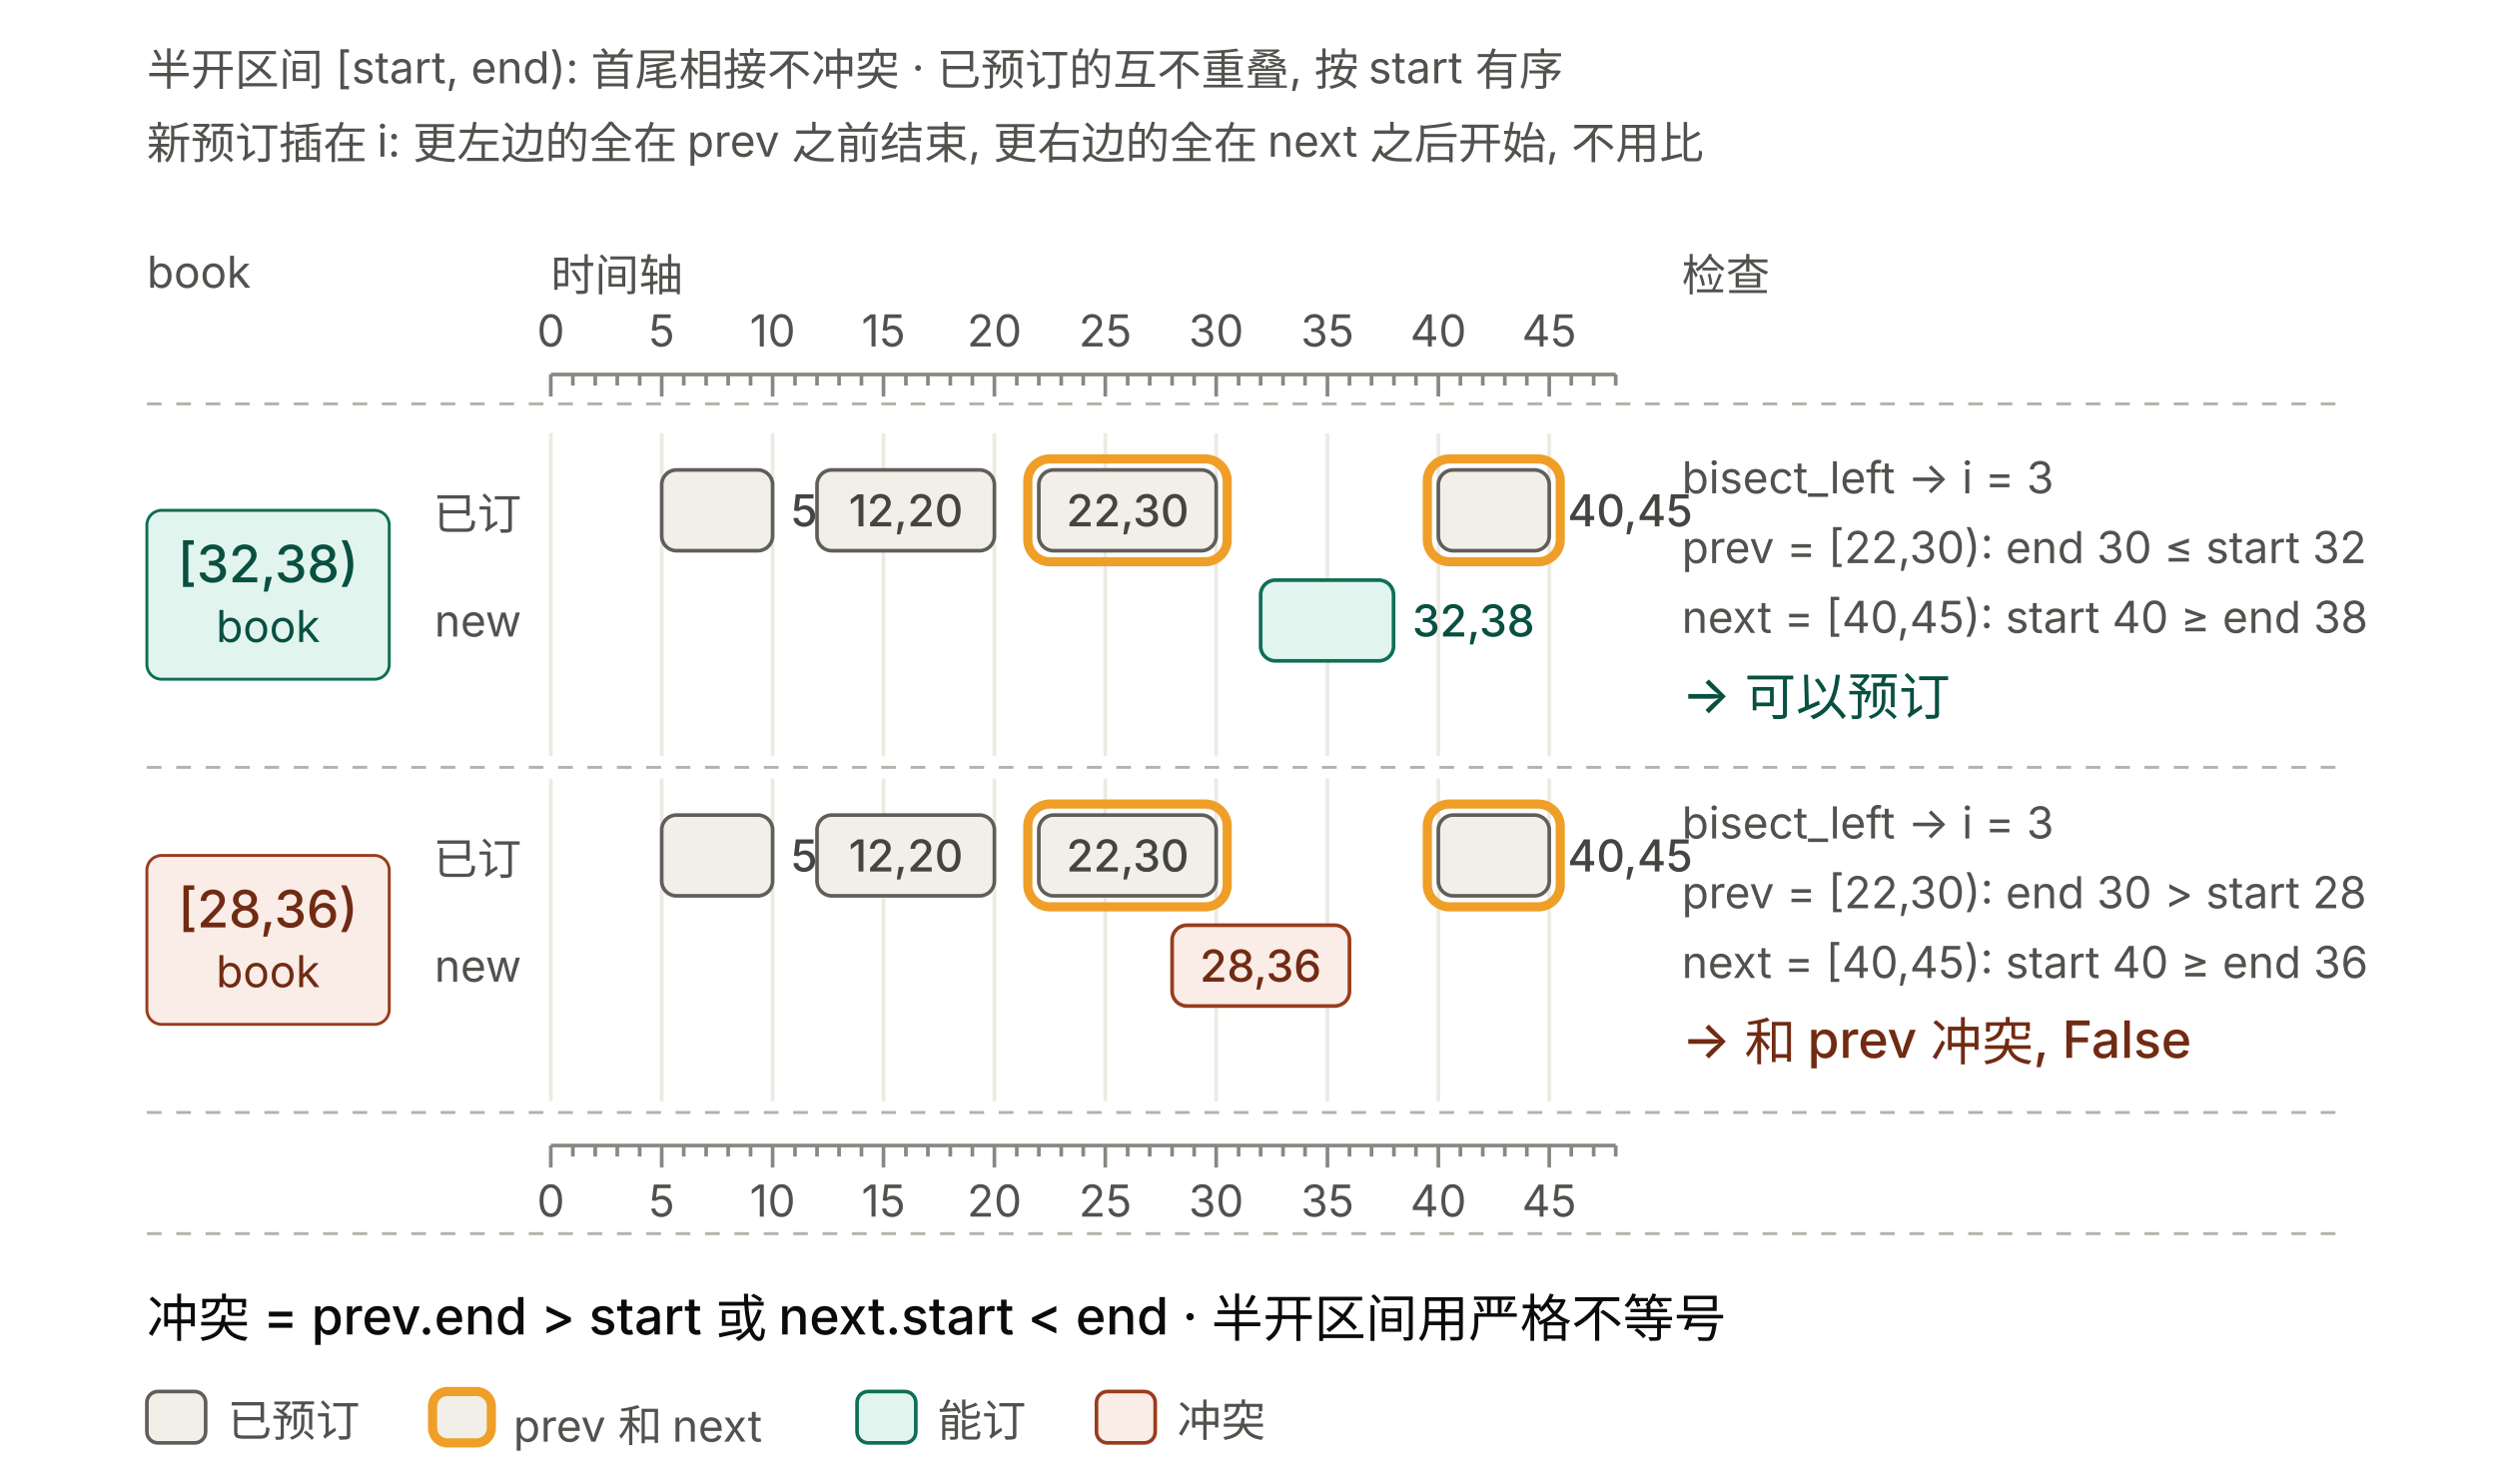
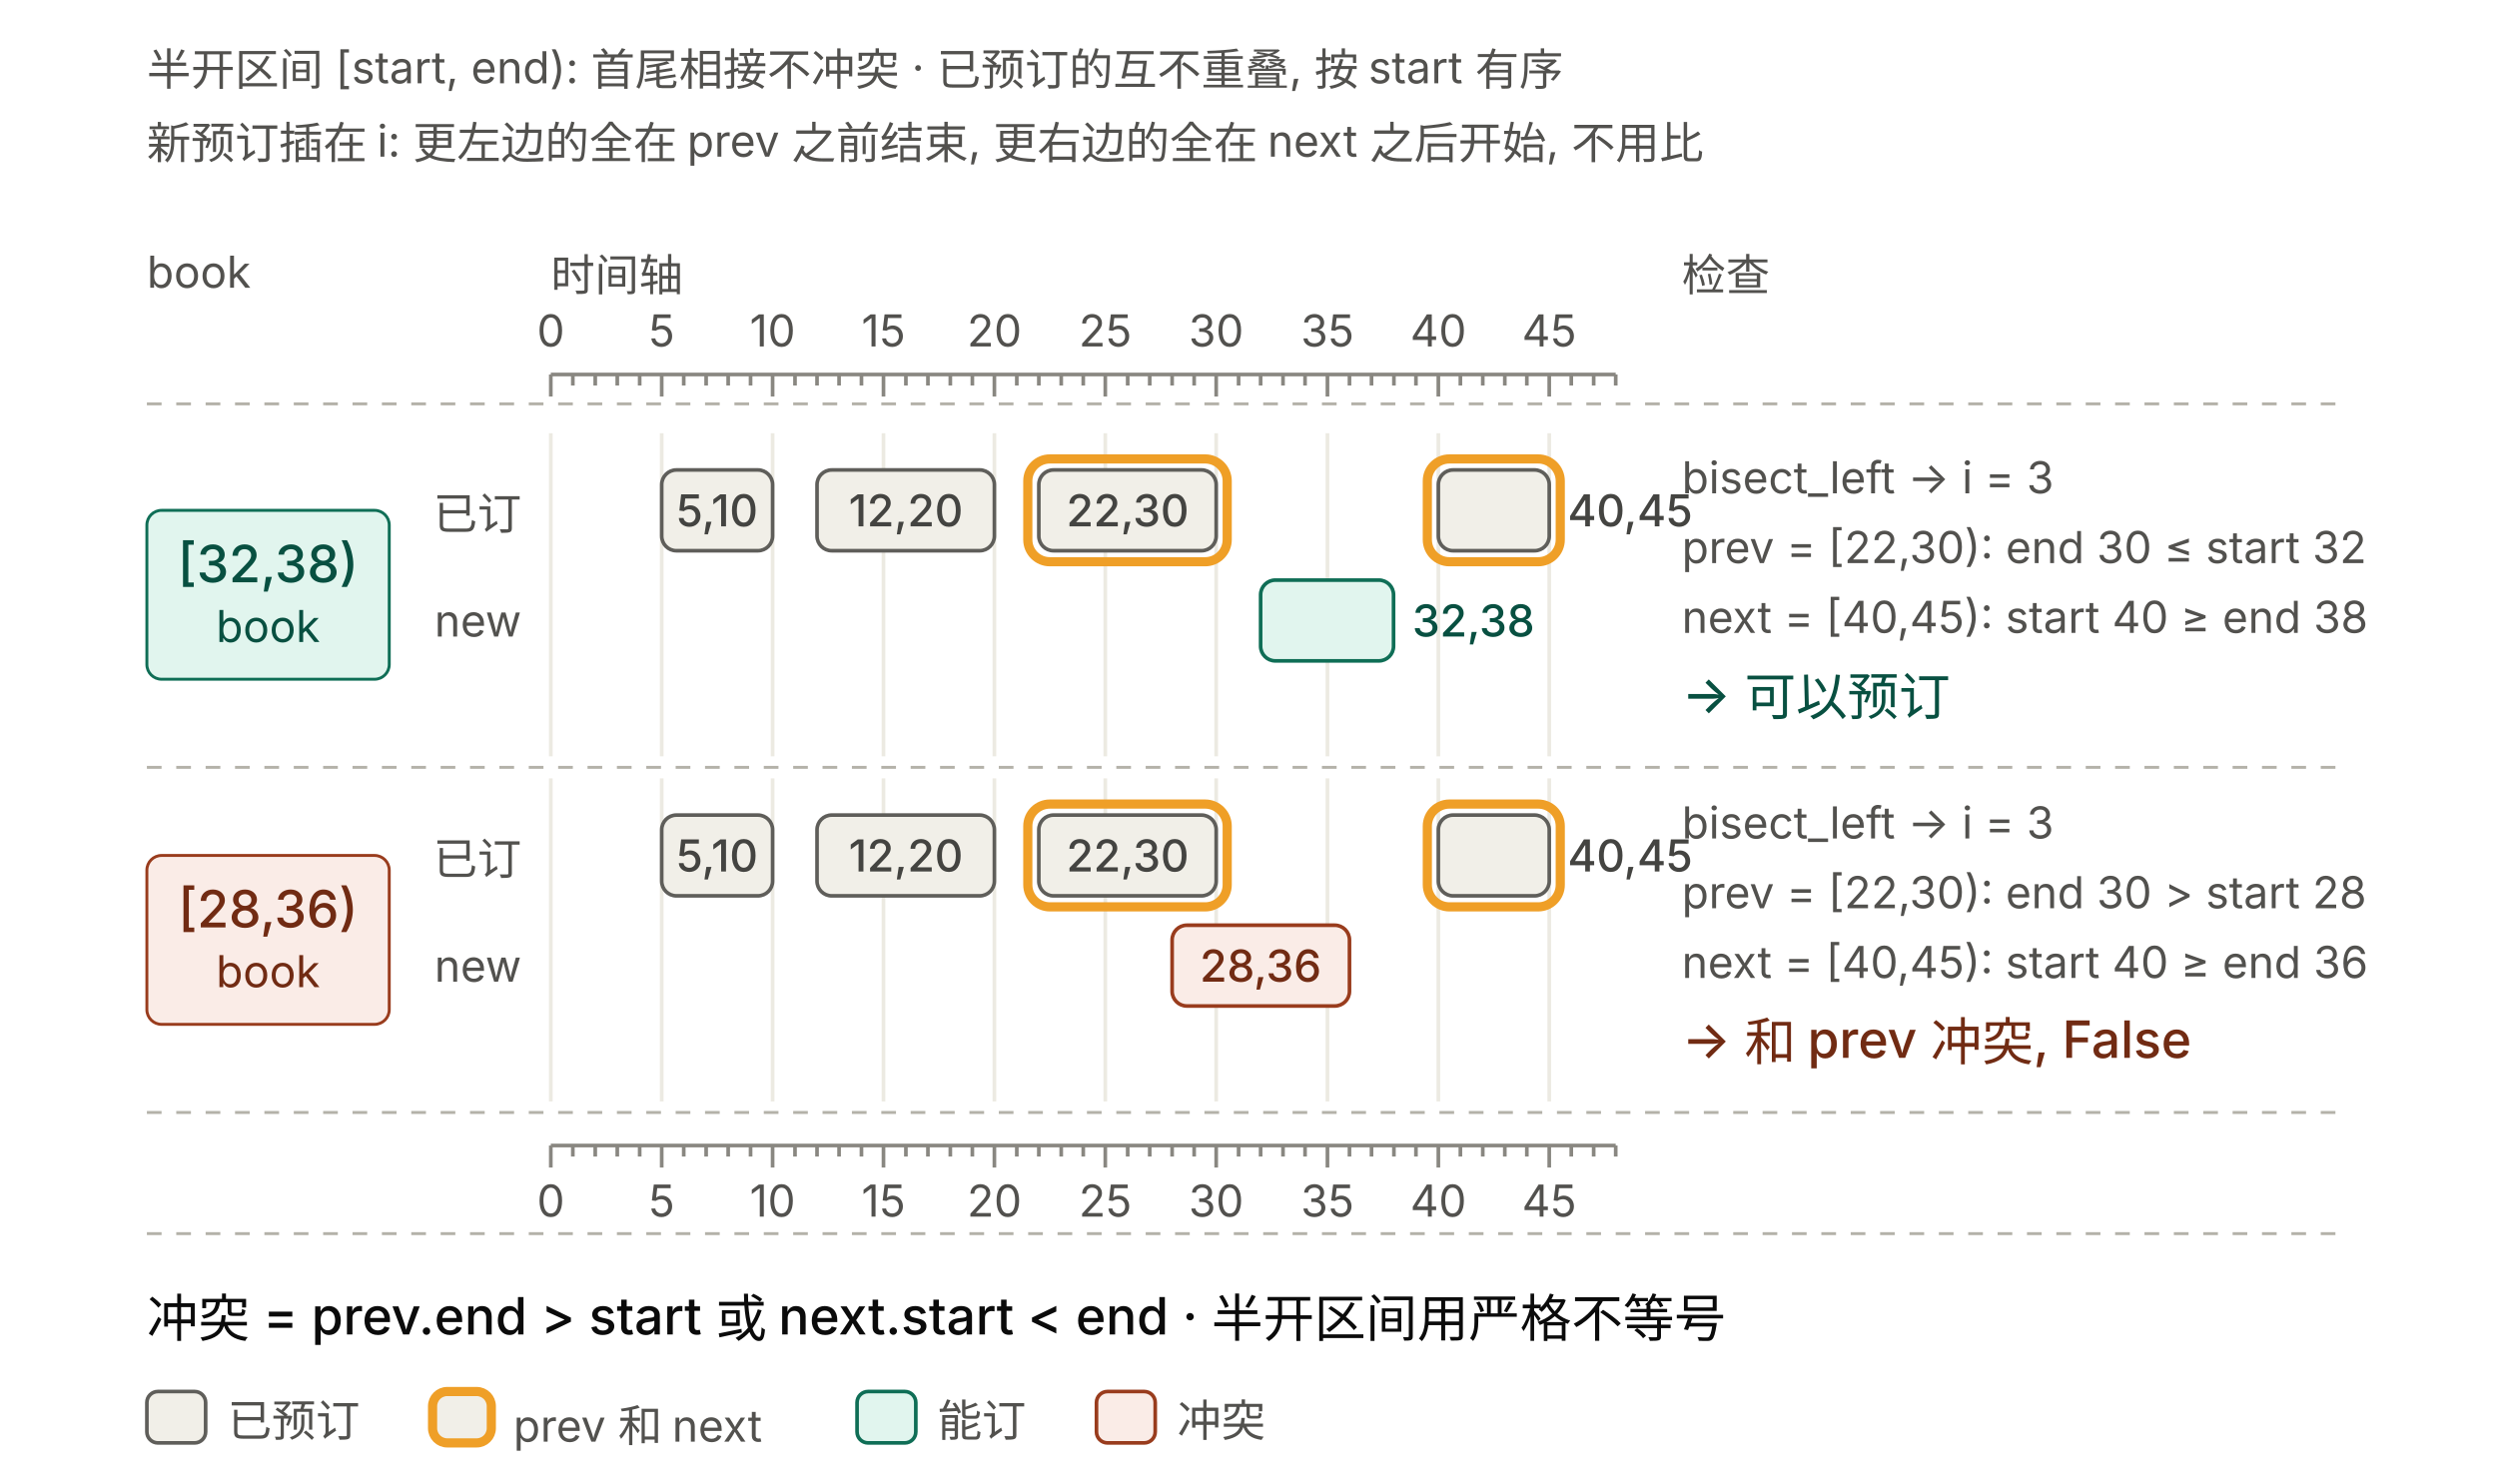
<svg xmlns="http://www.w3.org/2000/svg" width="100%" viewBox="0 0 680 404" role="img" font-family="ui-sans-serif, system-ui, -apple-system, &quot;PingFang SC&quot;, sans-serif">
  <defs>
    <marker id="f18-g" viewBox="0 0 10 10" refX="8" refY="5" markerWidth="6" markerHeight="6" orient="auto">
      <path d="M2 1L8 5L2 9" fill="none" stroke="#52514E" stroke-width="1.5" stroke-linecap="round" stroke-linejoin="round" />
    </marker>
    <marker id="f18-r" viewBox="0 0 10 10" refX="8" refY="5" markerWidth="6" markerHeight="6" orient="auto">
      <path d="M2 1L8 5L2 9" fill="none" stroke="#D85A30" stroke-width="1.5" stroke-linecap="round" stroke-linejoin="round" />
    </marker>
    <marker id="f18-a" viewBox="0 0 10 10" refX="8" refY="5" markerWidth="6" markerHeight="6" orient="auto">
      <path d="M2 1L8 5L2 9" fill="none" stroke="#C07A0A" stroke-width="1.5" stroke-linecap="round" stroke-linejoin="round" />
    </marker>
    <marker id="f18-n" viewBox="0 0 10 10" refX="8" refY="5" markerWidth="6" markerHeight="6" orient="auto">
      <path d="M2 1L8 5L2 9" fill="none" stroke="#0F6E56" stroke-width="1.5" stroke-linecap="round" stroke-linejoin="round" />
    </marker>
  </defs>
  <text x="40" y="18" text-anchor="start" dominant-baseline="central" font-size="12" font-weight="400" fill="#52514E">半开区间 [start, end): 首尾相接不冲突 · 已预订的互不重叠, 按 start 有序</text>
  <text x="40" y="38" text-anchor="start" dominant-baseline="central" font-size="12" font-weight="400" fill="#52514E">新预订插在 i: 更左边的全在 prev 之前结束, 更右边的全在 next 之后开始, 不用比</text>
  <text x="40" y="74" text-anchor="start" dominant-baseline="central" font-size="12" font-weight="400" fill="#52514E">book</text>
  <text x="150" y="74" text-anchor="start" dominant-baseline="central" font-size="12" font-weight="400" fill="#52514E">时间轴</text>
  <text x="458" y="74" text-anchor="start" dominant-baseline="central" font-size="12" font-weight="400" fill="#52514E">检查</text>
  <line x1="150" y1="102" x2="440" y2="102" stroke="#898781" stroke-width="1" />
  <line x1="150" y1="102" x2="150" y2="108" stroke="#898781" stroke-width="1" />
  <text x="150" y="90" text-anchor="middle" dominant-baseline="central" font-size="12" font-weight="400" fill="#52514E">0</text>
  <line x1="156" y1="102" x2="156" y2="105" stroke="#898781" stroke-width="1" />
  <line x1="162.1" y1="102" x2="162.1" y2="105" stroke="#898781" stroke-width="1" />
  <line x1="168.1" y1="102" x2="168.1" y2="105" stroke="#898781" stroke-width="1" />
  <line x1="174.2" y1="102" x2="174.2" y2="105" stroke="#898781" stroke-width="1" />
  <line x1="180.2" y1="102" x2="180.2" y2="108" stroke="#898781" stroke-width="1" />
  <text x="180.2" y="90" text-anchor="middle" dominant-baseline="central" font-size="12" font-weight="400" fill="#52514E">5</text>
  <line x1="186.2" y1="102" x2="186.2" y2="105" stroke="#898781" stroke-width="1" />
  <line x1="192.3" y1="102" x2="192.3" y2="105" stroke="#898781" stroke-width="1" />
  <line x1="198.3" y1="102" x2="198.3" y2="105" stroke="#898781" stroke-width="1" />
  <line x1="204.4" y1="102" x2="204.4" y2="105" stroke="#898781" stroke-width="1" />
  <line x1="210.4" y1="102" x2="210.4" y2="108" stroke="#898781" stroke-width="1" />
  <text x="210.4" y="90" text-anchor="middle" dominant-baseline="central" font-size="12" font-weight="400" fill="#52514E">10</text>
  <line x1="216.5" y1="102" x2="216.5" y2="105" stroke="#898781" stroke-width="1" />
  <line x1="222.5" y1="102" x2="222.5" y2="105" stroke="#898781" stroke-width="1" />
  <line x1="228.5" y1="102" x2="228.5" y2="105" stroke="#898781" stroke-width="1" />
  <line x1="234.6" y1="102" x2="234.6" y2="105" stroke="#898781" stroke-width="1" />
  <line x1="240.6" y1="102" x2="240.6" y2="108" stroke="#898781" stroke-width="1" />
  <text x="240.6" y="90" text-anchor="middle" dominant-baseline="central" font-size="12" font-weight="400" fill="#52514E">15</text>
  <line x1="246.7" y1="102" x2="246.7" y2="105" stroke="#898781" stroke-width="1" />
  <line x1="252.7" y1="102" x2="252.7" y2="105" stroke="#898781" stroke-width="1" />
  <line x1="258.8" y1="102" x2="258.8" y2="105" stroke="#898781" stroke-width="1" />
  <line x1="264.8" y1="102" x2="264.8" y2="105" stroke="#898781" stroke-width="1" />
  <line x1="270.8" y1="102" x2="270.8" y2="108" stroke="#898781" stroke-width="1" />
  <text x="270.8" y="90" text-anchor="middle" dominant-baseline="central" font-size="12" font-weight="400" fill="#52514E">20</text>
  <line x1="276.9" y1="102" x2="276.9" y2="105" stroke="#898781" stroke-width="1" />
  <line x1="282.9" y1="102" x2="282.9" y2="105" stroke="#898781" stroke-width="1" />
  <line x1="289" y1="102" x2="289" y2="105" stroke="#898781" stroke-width="1" />
  <line x1="295" y1="102" x2="295" y2="105" stroke="#898781" stroke-width="1" />
  <line x1="301" y1="102" x2="301" y2="108" stroke="#898781" stroke-width="1" />
  <text x="301" y="90" text-anchor="middle" dominant-baseline="central" font-size="12" font-weight="400" fill="#52514E">25</text>
  <line x1="307.1" y1="102" x2="307.1" y2="105" stroke="#898781" stroke-width="1" />
  <line x1="313.1" y1="102" x2="313.1" y2="105" stroke="#898781" stroke-width="1" />
  <line x1="319.2" y1="102" x2="319.2" y2="105" stroke="#898781" stroke-width="1" />
  <line x1="325.2" y1="102" x2="325.2" y2="105" stroke="#898781" stroke-width="1" />
  <line x1="331.2" y1="102" x2="331.2" y2="108" stroke="#898781" stroke-width="1" />
  <text x="331.2" y="90" text-anchor="middle" dominant-baseline="central" font-size="12" font-weight="400" fill="#52514E">30</text>
  <line x1="337.3" y1="102" x2="337.3" y2="105" stroke="#898781" stroke-width="1" />
  <line x1="343.3" y1="102" x2="343.3" y2="105" stroke="#898781" stroke-width="1" />
  <line x1="349.4" y1="102" x2="349.4" y2="105" stroke="#898781" stroke-width="1" />
  <line x1="355.4" y1="102" x2="355.4" y2="105" stroke="#898781" stroke-width="1" />
  <line x1="361.5" y1="102" x2="361.5" y2="108" stroke="#898781" stroke-width="1" />
  <text x="361.5" y="90" text-anchor="middle" dominant-baseline="central" font-size="12" font-weight="400" fill="#52514E">35</text>
  <line x1="367.5" y1="102" x2="367.5" y2="105" stroke="#898781" stroke-width="1" />
  <line x1="373.5" y1="102" x2="373.5" y2="105" stroke="#898781" stroke-width="1" />
  <line x1="379.6" y1="102" x2="379.6" y2="105" stroke="#898781" stroke-width="1" />
  <line x1="385.6" y1="102" x2="385.6" y2="105" stroke="#898781" stroke-width="1" />
  <line x1="391.7" y1="102" x2="391.7" y2="108" stroke="#898781" stroke-width="1" />
  <text x="391.7" y="90" text-anchor="middle" dominant-baseline="central" font-size="12" font-weight="400" fill="#52514E">40</text>
  <line x1="397.7" y1="102" x2="397.7" y2="105" stroke="#898781" stroke-width="1" />
  <line x1="403.8" y1="102" x2="403.8" y2="105" stroke="#898781" stroke-width="1" />
  <line x1="409.8" y1="102" x2="409.8" y2="105" stroke="#898781" stroke-width="1" />
  <line x1="415.8" y1="102" x2="415.8" y2="105" stroke="#898781" stroke-width="1" />
  <line x1="421.9" y1="102" x2="421.9" y2="108" stroke="#898781" stroke-width="1" />
  <text x="421.9" y="90" text-anchor="middle" dominant-baseline="central" font-size="12" font-weight="400" fill="#52514E">45</text>
  <line x1="427.9" y1="102" x2="427.9" y2="105" stroke="#898781" stroke-width="1" />
  <line x1="434" y1="102" x2="434" y2="105" stroke="#898781" stroke-width="1" />
  <line x1="440" y1="102" x2="440" y2="105" stroke="#898781" stroke-width="1" />
  <line x1="40" y1="110" x2="640" y2="110" stroke="#B4B2A9" stroke-width="0.8" stroke-dasharray="4 4" />
  <line x1="150" y1="118" x2="150" y2="206" stroke="#ECEAE2" stroke-width="1" />
  <line x1="180.2" y1="118" x2="180.2" y2="206" stroke="#ECEAE2" stroke-width="1" />
  <line x1="210.4" y1="118" x2="210.4" y2="206" stroke="#ECEAE2" stroke-width="1" />
  <line x1="240.6" y1="118" x2="240.6" y2="206" stroke="#ECEAE2" stroke-width="1" />
  <line x1="270.8" y1="118" x2="270.8" y2="206" stroke="#ECEAE2" stroke-width="1" />
  <line x1="301" y1="118" x2="301" y2="206" stroke="#ECEAE2" stroke-width="1" />
  <line x1="331.2" y1="118" x2="331.2" y2="206" stroke="#ECEAE2" stroke-width="1" />
  <line x1="361.5" y1="118" x2="361.5" y2="206" stroke="#ECEAE2" stroke-width="1" />
  <line x1="391.7" y1="118" x2="391.7" y2="206" stroke="#ECEAE2" stroke-width="1" />
  <line x1="421.9" y1="118" x2="421.9" y2="206" stroke="#ECEAE2" stroke-width="1" />
  <rect x="40" y="139" width="66" height="46" rx="4" fill="#E1F5EE" stroke="#0F6E56" stroke-width="0.8" />
  <text x="73" y="153.5" text-anchor="middle" dominant-baseline="central" font-size="14" font-weight="500" fill="#085041">[32,38)</text>
  <text x="73" y="170.5" text-anchor="middle" dominant-baseline="central" font-size="12" font-weight="400" fill="#085041">book</text>
  <text x="142" y="139" text-anchor="end" dominant-baseline="central" font-size="12" font-weight="400" fill="#52514E">已订</text>
  <rect x="180.2" y="128" width="30.2" height="22" rx="4" fill="#F1EFE8" stroke="#5F5E5A" stroke-width="1" />
-   <text x="215.4" y="139" text-anchor="start" dominant-baseline="central" font-size="12" font-weight="500" fill="#444441">5,10</text>
+   <text x="195.3" y="139" text-anchor="middle" dominant-baseline="central" font-size="12" font-weight="500" fill="#444441">5,10</text>
  <rect x="222.5" y="128" width="48.3" height="22" rx="4" fill="#F1EFE8" stroke="#5F5E5A" stroke-width="1" />
  <text x="246.7" y="139" text-anchor="middle" dominant-baseline="central" font-size="12" font-weight="500" fill="#444441">12,20</text>
  <rect x="282.9" y="128" width="48.3" height="22" rx="4" fill="#F1EFE8" stroke="#5F5E5A" stroke-width="1" />
  <rect x="279.9" y="125" width="54.3" height="28" rx="6" fill="none" stroke="#EF9F27" stroke-width="2.5" />
  <text x="307.1" y="139" text-anchor="middle" dominant-baseline="central" font-size="12" font-weight="500" fill="#444441">22,30</text>
  <rect x="391.7" y="128" width="30.2" height="22" rx="4" fill="#F1EFE8" stroke="#5F5E5A" stroke-width="1" />
  <rect x="388.7" y="125" width="36.2" height="28" rx="6" fill="none" stroke="#EF9F27" stroke-width="2.5" />
  <text x="426.9" y="139" text-anchor="start" dominant-baseline="central" font-size="12" font-weight="500" fill="#444441">40,45</text>
  <text x="142" y="169" text-anchor="end" dominant-baseline="central" font-size="12" font-weight="400" fill="#52514E">new</text>
  <rect x="343.3" y="158" width="36.2" height="22" rx="4" fill="#E1F5EE" stroke="#0F6E56" stroke-width="1" />
  <text x="384.6" y="169" text-anchor="start" dominant-baseline="central" font-size="12" font-weight="500" fill="#085041">32,38</text>
  <text x="458" y="130" text-anchor="start" dominant-baseline="central" font-size="12" font-weight="400" fill="#52514E">bisect_left → i = 3</text>
  <text x="458" y="149" text-anchor="start" dominant-baseline="central" font-size="12" font-weight="400" fill="#52514E">prev = [22,30): end 30 ≤ start 32</text>
  <text x="458" y="168" text-anchor="start" dominant-baseline="central" font-size="12" font-weight="400" fill="#52514E">next = [40,45): start 40 ≥ end 38</text>
  <text x="458" y="187" text-anchor="start" dominant-baseline="central" font-size="14" font-weight="500" fill="#085041">→ 可以预订</text>
  <line x1="40" y1="209" x2="640" y2="209" stroke="#B4B2A9" stroke-width="0.8" stroke-dasharray="4 4" />
  <line x1="150" y1="212" x2="150" y2="300" stroke="#ECEAE2" stroke-width="1" />
  <line x1="180.2" y1="212" x2="180.2" y2="300" stroke="#ECEAE2" stroke-width="1" />
  <line x1="210.4" y1="212" x2="210.4" y2="300" stroke="#ECEAE2" stroke-width="1" />
  <line x1="240.6" y1="212" x2="240.6" y2="300" stroke="#ECEAE2" stroke-width="1" />
  <line x1="270.8" y1="212" x2="270.8" y2="300" stroke="#ECEAE2" stroke-width="1" />
  <line x1="301" y1="212" x2="301" y2="300" stroke="#ECEAE2" stroke-width="1" />
  <line x1="331.2" y1="212" x2="331.2" y2="300" stroke="#ECEAE2" stroke-width="1" />
  <line x1="361.5" y1="212" x2="361.5" y2="300" stroke="#ECEAE2" stroke-width="1" />
  <line x1="391.7" y1="212" x2="391.7" y2="300" stroke="#ECEAE2" stroke-width="1" />
  <line x1="421.9" y1="212" x2="421.9" y2="300" stroke="#ECEAE2" stroke-width="1" />
  <rect x="40" y="233" width="66" height="46" rx="4" fill="#FAECE7" stroke="#993C1D" stroke-width="0.8" />
  <text x="73" y="247.5" text-anchor="middle" dominant-baseline="central" font-size="14" font-weight="500" fill="#712B13">[28,36)</text>
  <text x="73" y="264.5" text-anchor="middle" dominant-baseline="central" font-size="12" font-weight="400" fill="#712B13">book</text>
  <text x="142" y="233" text-anchor="end" dominant-baseline="central" font-size="12" font-weight="400" fill="#52514E">已订</text>
  <rect x="180.2" y="222" width="30.2" height="22" rx="4" fill="#F1EFE8" stroke="#5F5E5A" stroke-width="1" />
-   <text x="215.4" y="233" text-anchor="start" dominant-baseline="central" font-size="12" font-weight="500" fill="#444441">5,10</text>
+   <text x="195.3" y="233" text-anchor="middle" dominant-baseline="central" font-size="12" font-weight="500" fill="#444441">5,10</text>
  <rect x="222.5" y="222" width="48.3" height="22" rx="4" fill="#F1EFE8" stroke="#5F5E5A" stroke-width="1" />
  <text x="246.7" y="233" text-anchor="middle" dominant-baseline="central" font-size="12" font-weight="500" fill="#444441">12,20</text>
  <rect x="282.9" y="222" width="48.3" height="22" rx="4" fill="#F1EFE8" stroke="#5F5E5A" stroke-width="1" />
  <rect x="279.9" y="219" width="54.3" height="28" rx="6" fill="none" stroke="#EF9F27" stroke-width="2.5" />
  <text x="307.1" y="233" text-anchor="middle" dominant-baseline="central" font-size="12" font-weight="500" fill="#444441">22,30</text>
  <rect x="391.7" y="222" width="30.2" height="22" rx="4" fill="#F1EFE8" stroke="#5F5E5A" stroke-width="1" />
  <rect x="388.7" y="219" width="36.2" height="28" rx="6" fill="none" stroke="#EF9F27" stroke-width="2.5" />
  <text x="426.9" y="233" text-anchor="start" dominant-baseline="central" font-size="12" font-weight="500" fill="#444441">40,45</text>
  <text x="142" y="263" text-anchor="end" dominant-baseline="central" font-size="12" font-weight="400" fill="#52514E">new</text>
  <rect x="319.2" y="252" width="48.3" height="22" rx="4" fill="#FAECE7" stroke="#993C1D" stroke-width="1" />
  <text x="343.3" y="263" text-anchor="middle" dominant-baseline="central" font-size="12" font-weight="500" fill="#712B13">28,36</text>
  <text x="458" y="224" text-anchor="start" dominant-baseline="central" font-size="12" font-weight="400" fill="#52514E">bisect_left → i = 3</text>
  <text x="458" y="243" text-anchor="start" dominant-baseline="central" font-size="12" font-weight="400" fill="#52514E">prev = [22,30): end 30 &gt; start 28</text>
  <text x="458" y="262" text-anchor="start" dominant-baseline="central" font-size="12" font-weight="400" fill="#52514E">next = [40,45): start 40 ≥ end 36</text>
  <text x="458" y="281" text-anchor="start" dominant-baseline="central" font-size="14" font-weight="500" fill="#712B13">→ 和 prev 冲突, False</text>
  <line x1="40" y1="303" x2="640" y2="303" stroke="#B4B2A9" stroke-width="0.8" stroke-dasharray="4 4" />
  <line x1="150" y1="312" x2="440" y2="312" stroke="#898781" stroke-width="1" />
  <line x1="150" y1="312" x2="150" y2="318" stroke="#898781" stroke-width="1" />
  <text x="150" y="327" text-anchor="middle" dominant-baseline="central" font-size="12" font-weight="400" fill="#52514E">0</text>
  <line x1="156" y1="312" x2="156" y2="315" stroke="#898781" stroke-width="1" />
  <line x1="162.1" y1="312" x2="162.1" y2="315" stroke="#898781" stroke-width="1" />
  <line x1="168.1" y1="312" x2="168.1" y2="315" stroke="#898781" stroke-width="1" />
  <line x1="174.2" y1="312" x2="174.2" y2="315" stroke="#898781" stroke-width="1" />
  <line x1="180.2" y1="312" x2="180.2" y2="318" stroke="#898781" stroke-width="1" />
  <text x="180.2" y="327" text-anchor="middle" dominant-baseline="central" font-size="12" font-weight="400" fill="#52514E">5</text>
  <line x1="186.2" y1="312" x2="186.2" y2="315" stroke="#898781" stroke-width="1" />
  <line x1="192.3" y1="312" x2="192.3" y2="315" stroke="#898781" stroke-width="1" />
  <line x1="198.3" y1="312" x2="198.3" y2="315" stroke="#898781" stroke-width="1" />
  <line x1="204.4" y1="312" x2="204.4" y2="315" stroke="#898781" stroke-width="1" />
  <line x1="210.4" y1="312" x2="210.4" y2="318" stroke="#898781" stroke-width="1" />
  <text x="210.4" y="327" text-anchor="middle" dominant-baseline="central" font-size="12" font-weight="400" fill="#52514E">10</text>
  <line x1="216.5" y1="312" x2="216.5" y2="315" stroke="#898781" stroke-width="1" />
  <line x1="222.5" y1="312" x2="222.5" y2="315" stroke="#898781" stroke-width="1" />
  <line x1="228.5" y1="312" x2="228.5" y2="315" stroke="#898781" stroke-width="1" />
  <line x1="234.6" y1="312" x2="234.6" y2="315" stroke="#898781" stroke-width="1" />
  <line x1="240.6" y1="312" x2="240.6" y2="318" stroke="#898781" stroke-width="1" />
  <text x="240.6" y="327" text-anchor="middle" dominant-baseline="central" font-size="12" font-weight="400" fill="#52514E">15</text>
  <line x1="246.7" y1="312" x2="246.7" y2="315" stroke="#898781" stroke-width="1" />
  <line x1="252.7" y1="312" x2="252.7" y2="315" stroke="#898781" stroke-width="1" />
  <line x1="258.8" y1="312" x2="258.8" y2="315" stroke="#898781" stroke-width="1" />
  <line x1="264.8" y1="312" x2="264.8" y2="315" stroke="#898781" stroke-width="1" />
  <line x1="270.8" y1="312" x2="270.8" y2="318" stroke="#898781" stroke-width="1" />
  <text x="270.8" y="327" text-anchor="middle" dominant-baseline="central" font-size="12" font-weight="400" fill="#52514E">20</text>
  <line x1="276.9" y1="312" x2="276.9" y2="315" stroke="#898781" stroke-width="1" />
  <line x1="282.9" y1="312" x2="282.9" y2="315" stroke="#898781" stroke-width="1" />
  <line x1="289" y1="312" x2="289" y2="315" stroke="#898781" stroke-width="1" />
  <line x1="295" y1="312" x2="295" y2="315" stroke="#898781" stroke-width="1" />
  <line x1="301" y1="312" x2="301" y2="318" stroke="#898781" stroke-width="1" />
  <text x="301" y="327" text-anchor="middle" dominant-baseline="central" font-size="12" font-weight="400" fill="#52514E">25</text>
  <line x1="307.1" y1="312" x2="307.1" y2="315" stroke="#898781" stroke-width="1" />
  <line x1="313.1" y1="312" x2="313.1" y2="315" stroke="#898781" stroke-width="1" />
  <line x1="319.2" y1="312" x2="319.2" y2="315" stroke="#898781" stroke-width="1" />
  <line x1="325.2" y1="312" x2="325.2" y2="315" stroke="#898781" stroke-width="1" />
  <line x1="331.2" y1="312" x2="331.2" y2="318" stroke="#898781" stroke-width="1" />
  <text x="331.2" y="327" text-anchor="middle" dominant-baseline="central" font-size="12" font-weight="400" fill="#52514E">30</text>
  <line x1="337.3" y1="312" x2="337.3" y2="315" stroke="#898781" stroke-width="1" />
  <line x1="343.3" y1="312" x2="343.3" y2="315" stroke="#898781" stroke-width="1" />
  <line x1="349.4" y1="312" x2="349.4" y2="315" stroke="#898781" stroke-width="1" />
  <line x1="355.4" y1="312" x2="355.4" y2="315" stroke="#898781" stroke-width="1" />
  <line x1="361.5" y1="312" x2="361.5" y2="318" stroke="#898781" stroke-width="1" />
  <text x="361.5" y="327" text-anchor="middle" dominant-baseline="central" font-size="12" font-weight="400" fill="#52514E">35</text>
  <line x1="367.5" y1="312" x2="367.5" y2="315" stroke="#898781" stroke-width="1" />
  <line x1="373.5" y1="312" x2="373.5" y2="315" stroke="#898781" stroke-width="1" />
  <line x1="379.6" y1="312" x2="379.6" y2="315" stroke="#898781" stroke-width="1" />
  <line x1="385.6" y1="312" x2="385.6" y2="315" stroke="#898781" stroke-width="1" />
  <line x1="391.7" y1="312" x2="391.7" y2="318" stroke="#898781" stroke-width="1" />
  <text x="391.7" y="327" text-anchor="middle" dominant-baseline="central" font-size="12" font-weight="400" fill="#52514E">40</text>
  <line x1="397.7" y1="312" x2="397.7" y2="315" stroke="#898781" stroke-width="1" />
  <line x1="403.8" y1="312" x2="403.8" y2="315" stroke="#898781" stroke-width="1" />
  <line x1="409.8" y1="312" x2="409.8" y2="315" stroke="#898781" stroke-width="1" />
  <line x1="415.8" y1="312" x2="415.8" y2="315" stroke="#898781" stroke-width="1" />
  <line x1="421.9" y1="312" x2="421.9" y2="318" stroke="#898781" stroke-width="1" />
  <text x="421.9" y="327" text-anchor="middle" dominant-baseline="central" font-size="12" font-weight="400" fill="#52514E">45</text>
  <line x1="427.9" y1="312" x2="427.9" y2="315" stroke="#898781" stroke-width="1" />
  <line x1="434" y1="312" x2="434" y2="315" stroke="#898781" stroke-width="1" />
  <line x1="440" y1="312" x2="440" y2="315" stroke="#898781" stroke-width="1" />
  <line x1="40" y1="336" x2="640" y2="336" stroke="#B4B2A9" stroke-width="0.8" stroke-dasharray="4 4" />
  <text x="40" y="358" text-anchor="start" dominant-baseline="central" font-size="14" font-weight="500" fill="#0B0B0B">冲突 = prev.end &gt; start 或 next.start &lt; end · 半开区间用严格不等号</text>
  <rect x="40" y="379" width="16" height="14" rx="3" fill="#F1EFE8" stroke="#5F5E5A" stroke-width="1" />
  <text x="62" y="386" text-anchor="start" dominant-baseline="central" font-size="12" font-weight="400" fill="#52514E">已预订</text>
  <rect x="117.8" y="379" width="16" height="14" rx="4" fill="#F1EFE8" stroke="#EF9F27" stroke-width="2.5" />
  <text x="139.8" y="386" text-anchor="start" dominant-baseline="central" font-size="12" font-weight="400" fill="#52514E">prev 和 next</text>
  <rect x="233.4" y="379" width="16" height="14" rx="3" fill="#E1F5EE" stroke="#0F6E56" stroke-width="1" />
  <text x="255.4" y="386" text-anchor="start" dominant-baseline="central" font-size="12" font-weight="400" fill="#52514E">能订</text>
  <rect x="298.6" y="379" width="16" height="14" rx="3" fill="#FAECE7" stroke="#993C1D" stroke-width="1" />
  <text x="320.6" y="386" text-anchor="start" dominant-baseline="central" font-size="12" font-weight="400" fill="#52514E">冲突</text>
</svg>
